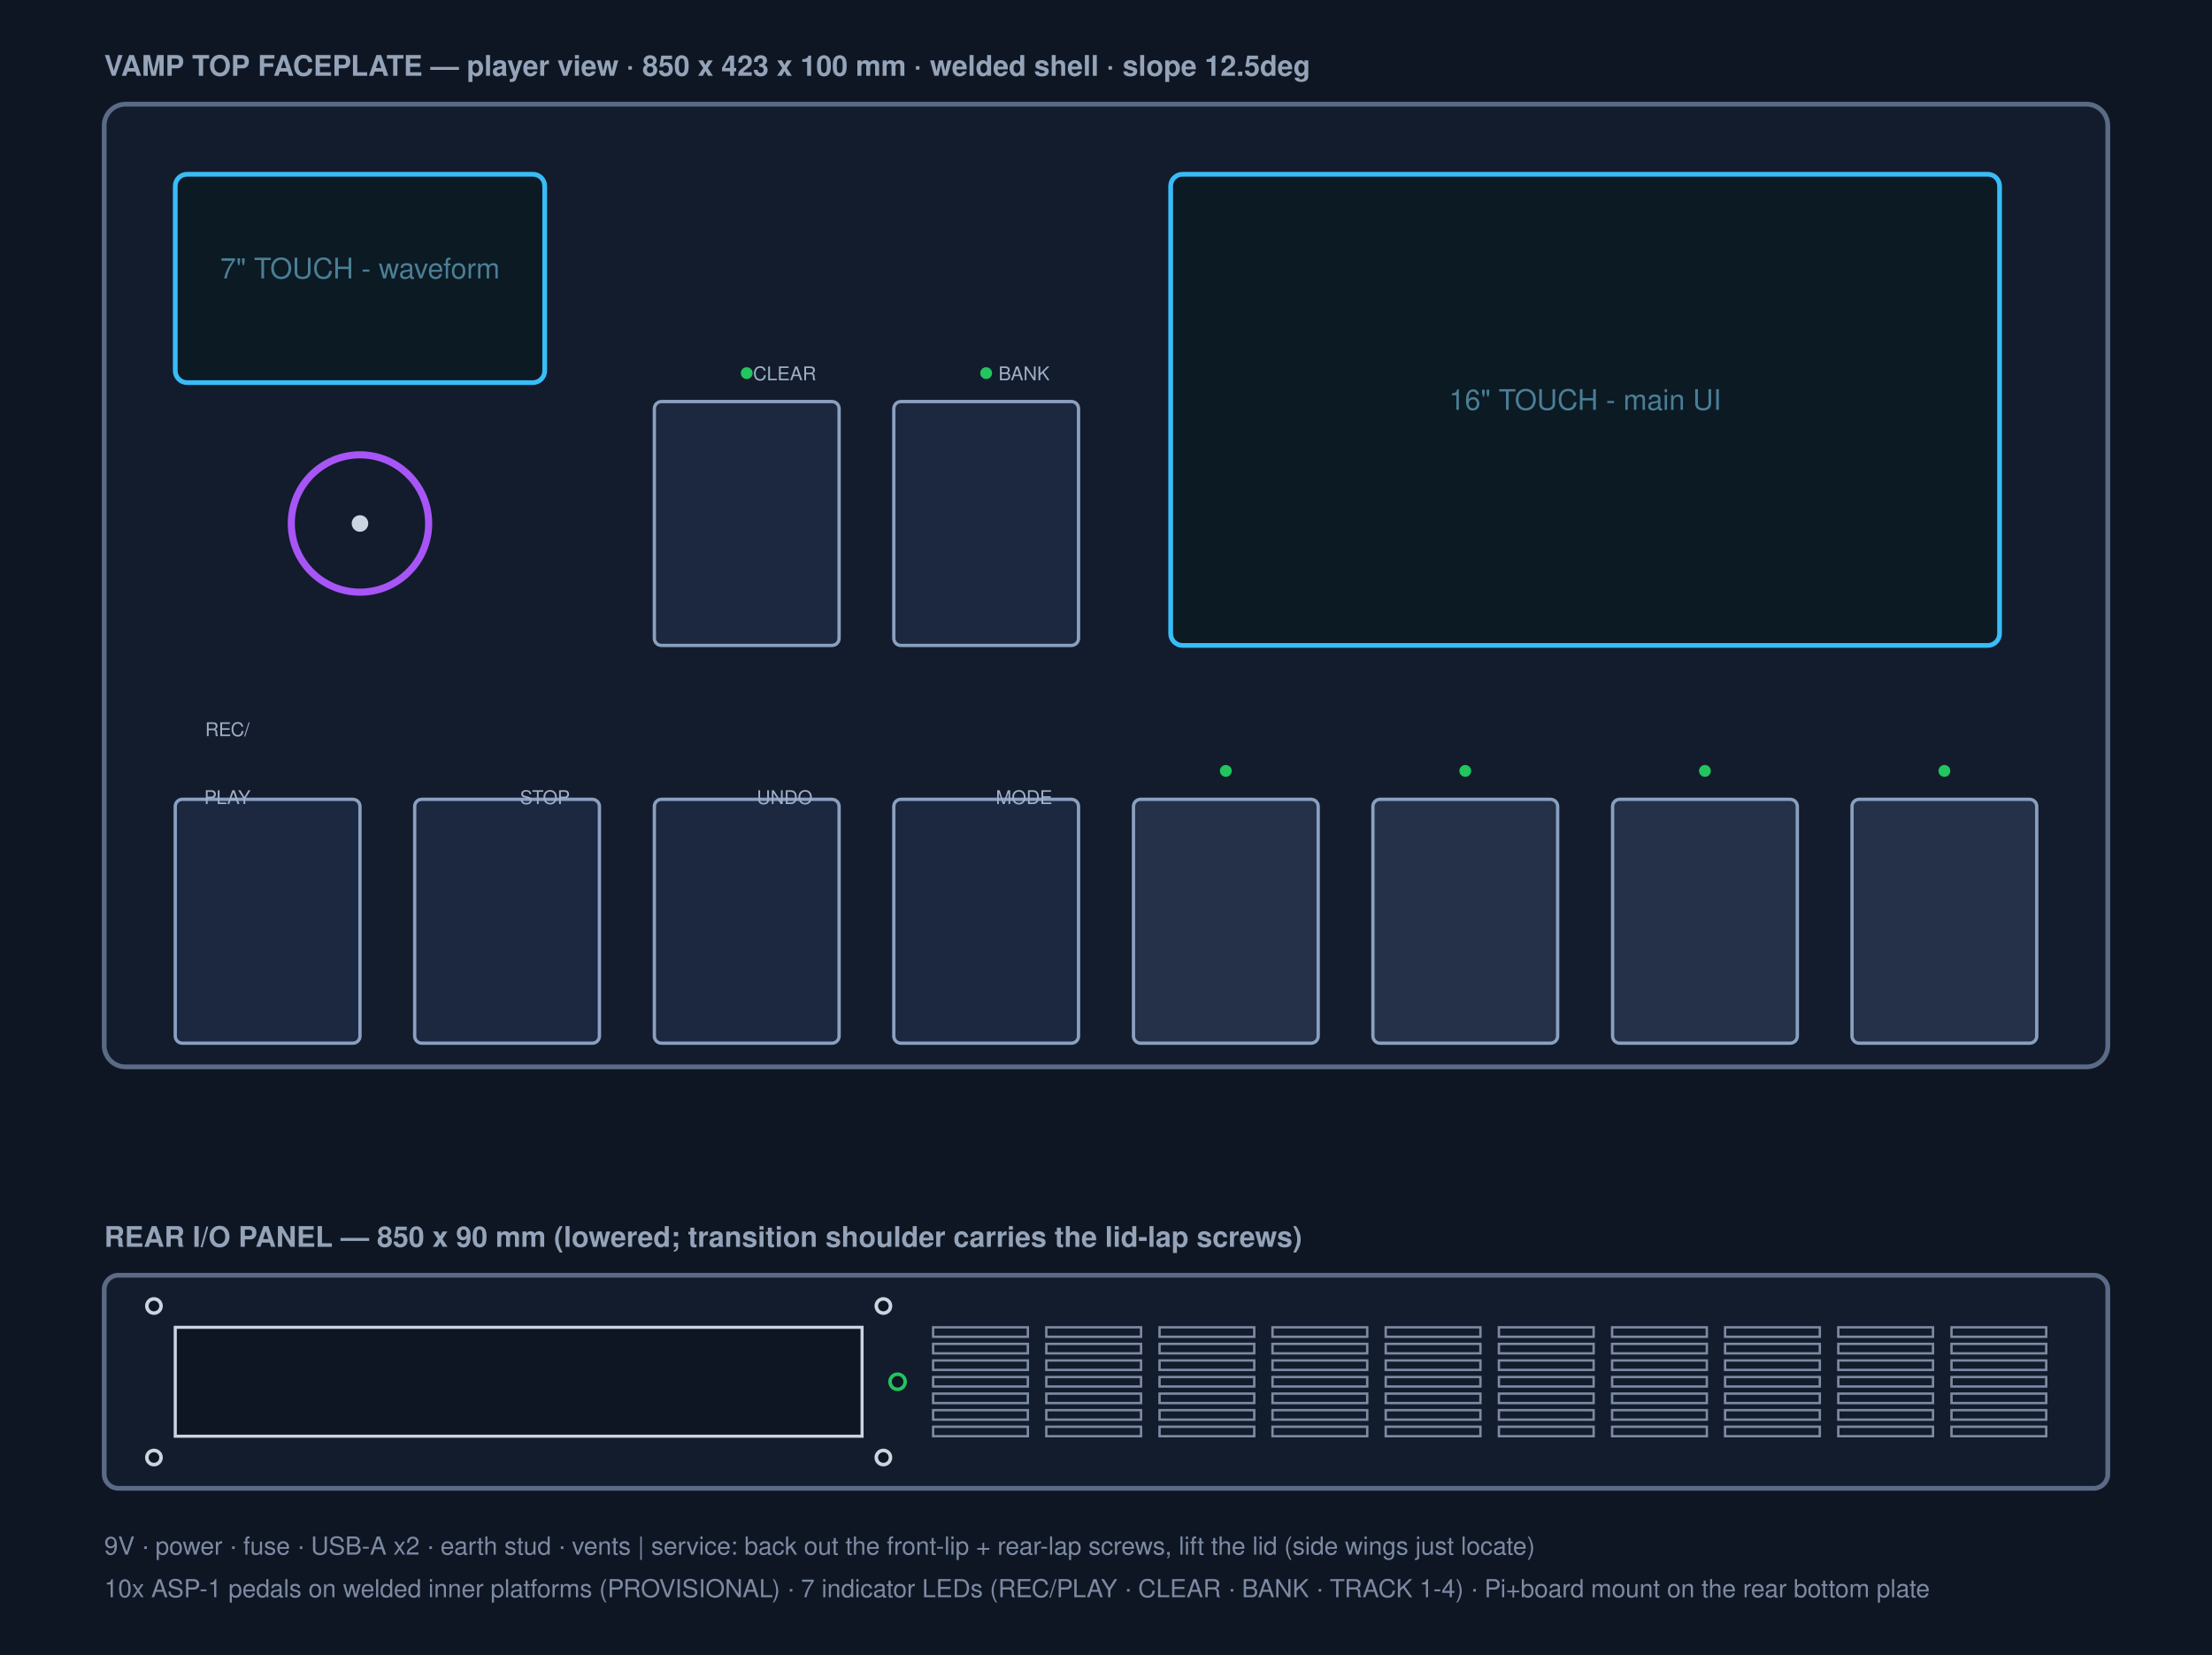
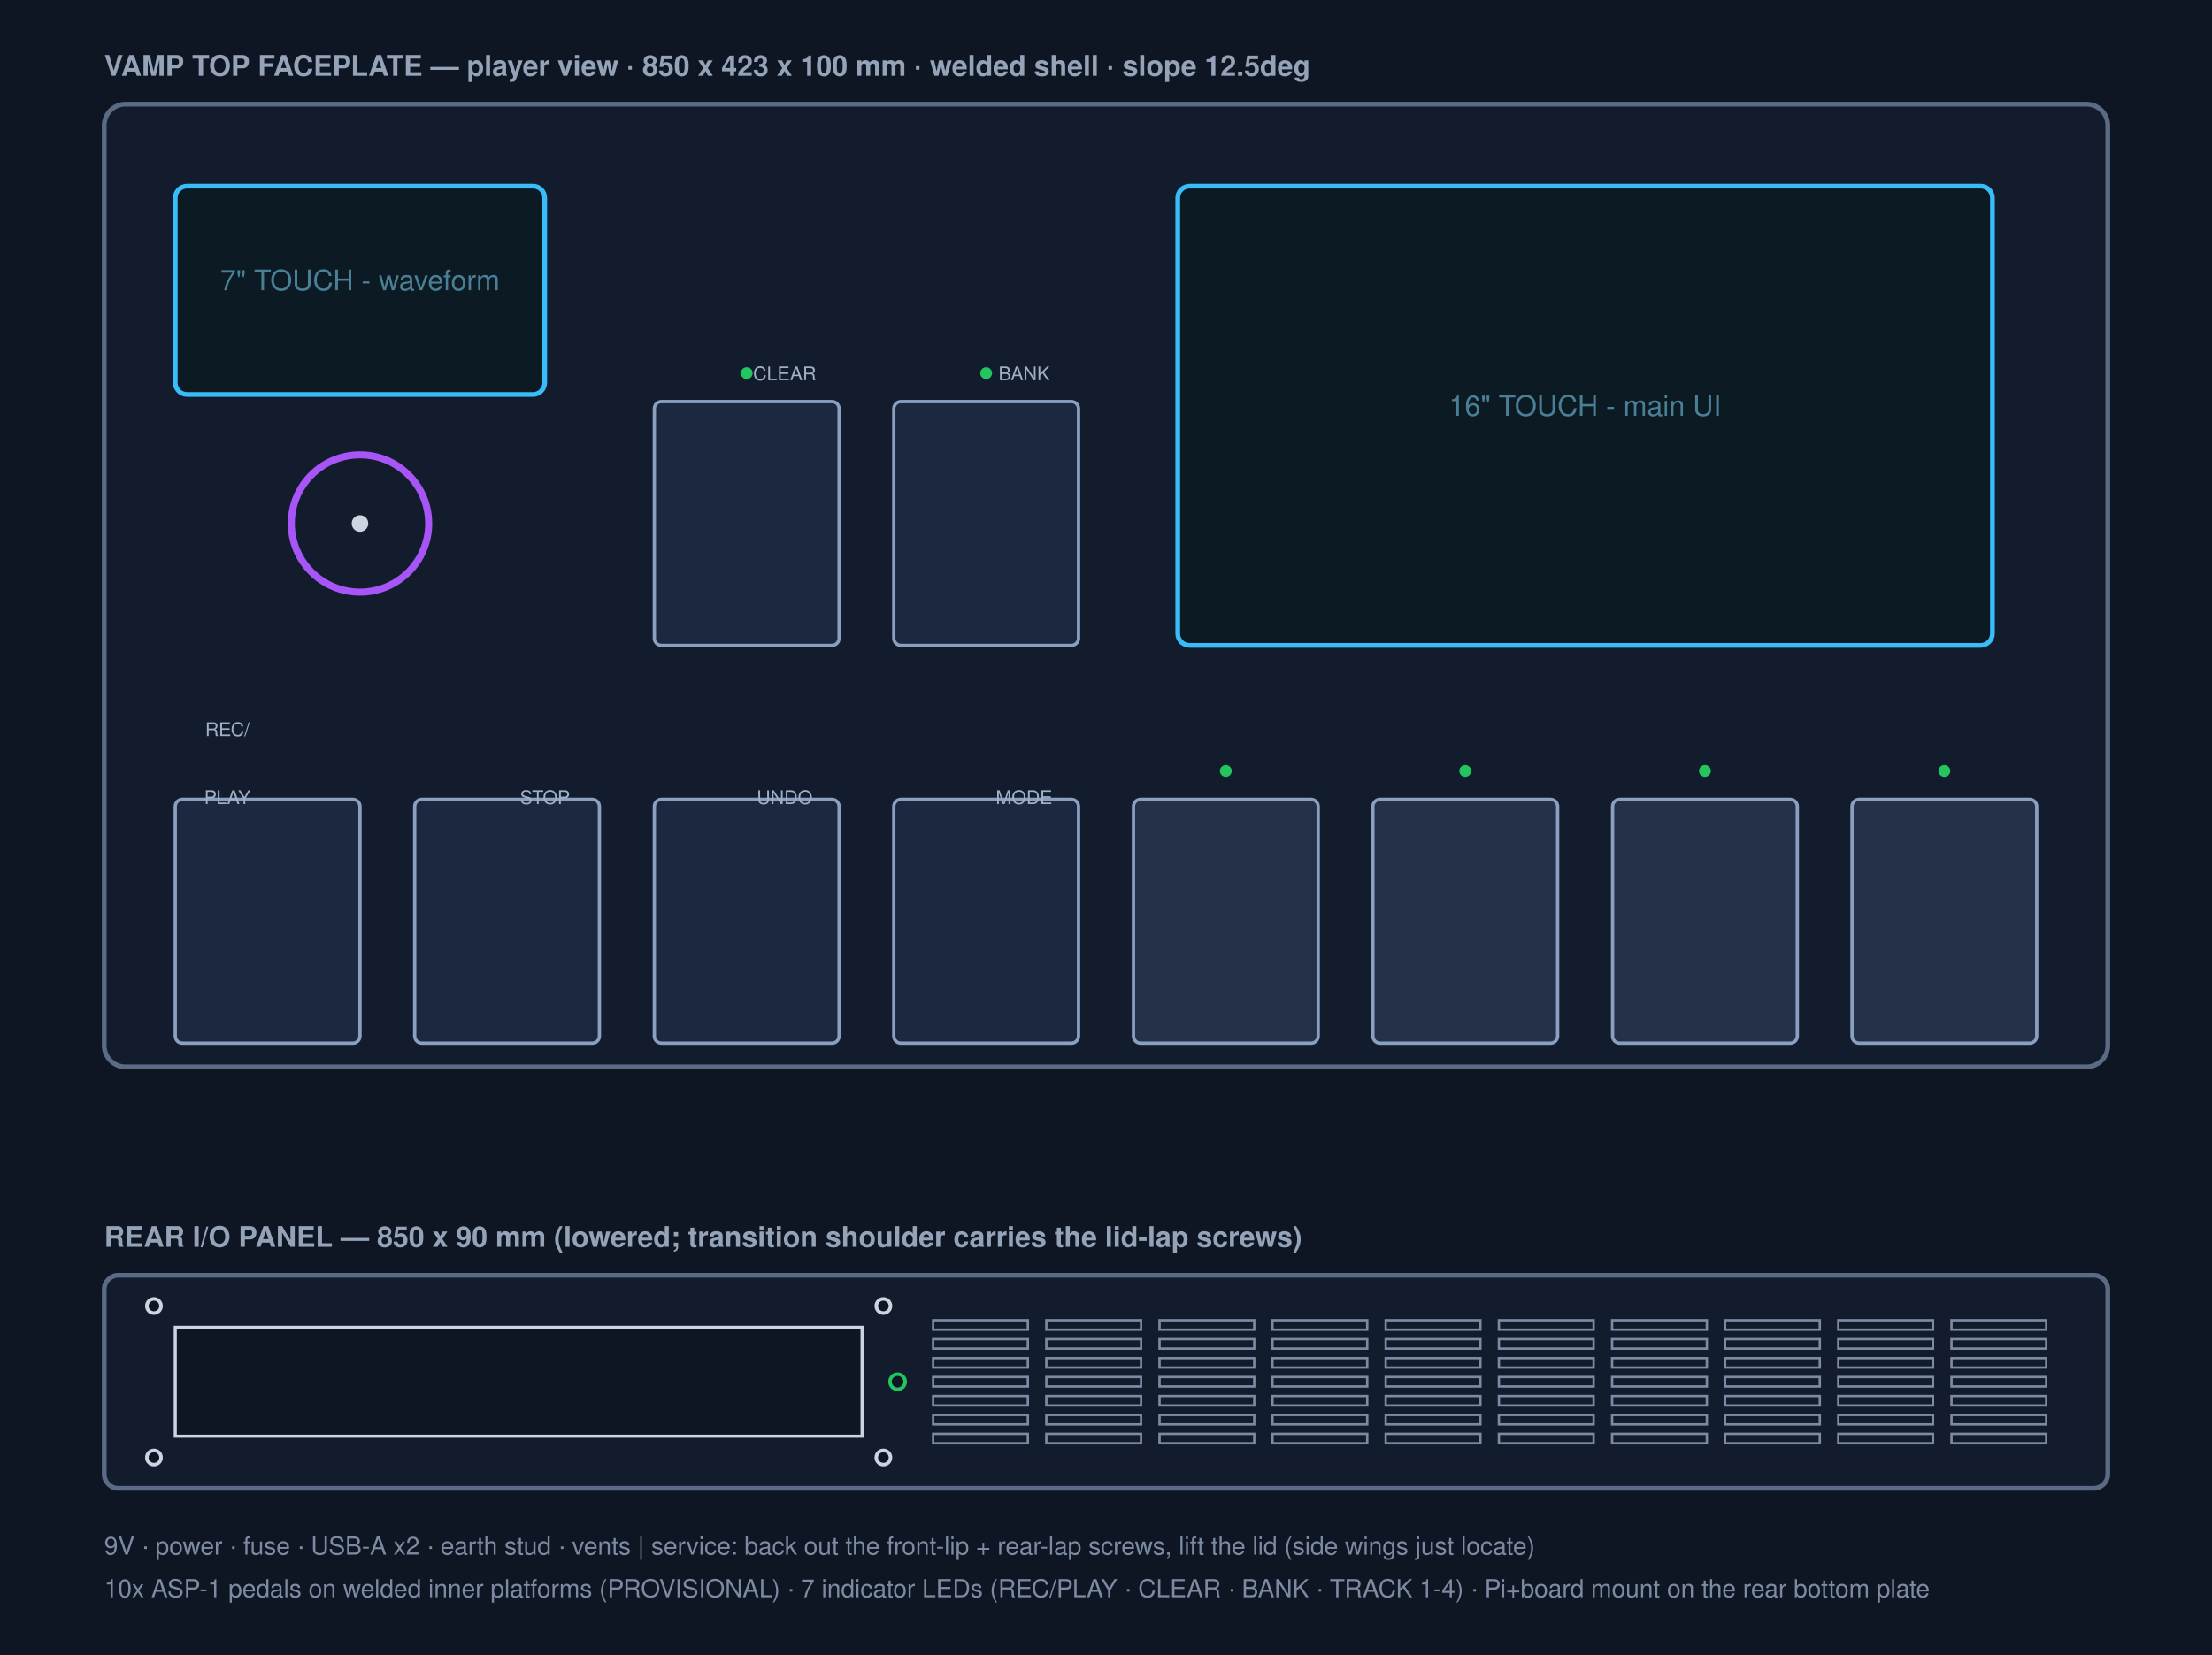
<svg xmlns="http://www.w3.org/2000/svg" viewBox="0 0 934 699" font-family="Helvetica,Arial,sans-serif">
  <rect width="934" height="699" fill="#0f1623" />
  <text x="44" y="32" fill="#94a3b8" font-size="12" font-weight="600">VAMP TOP FACEPLATE — player view · 850 x 423 x 100 mm · welded shell · slope 12.5deg</text>
  <rect x="44" y="44" width="846.0" height="406.6" rx="9" fill="#131c2c" stroke="#5b6b86" stroke-width="2" />
  <rect x="74.0" y="337.6" width="78.0" height="103.0" rx="3" fill="#1c2740" stroke="#8aa0c0" stroke-width="1.4" />
  <rect x="175.1" y="337.6" width="78.0" height="103.0" rx="3" fill="#1c2740" stroke="#8aa0c0" stroke-width="1.4" />
  <rect x="276.3" y="337.6" width="78.0" height="103.0" rx="3" fill="#1c2740" stroke="#8aa0c0" stroke-width="1.4" />
  <rect x="377.4" y="337.6" width="78.0" height="103.0" rx="3" fill="#1c2740" stroke="#8aa0c0" stroke-width="1.4" />
  <rect x="478.6" y="337.6" width="78.0" height="103.0" rx="3" fill="#243149" stroke="#8aa0c0" stroke-width="1.4" />
  <circle cx="517.6" cy="325.6" r="2.5" fill="#22c55e" />
  <rect x="579.7" y="337.6" width="78.0" height="103.0" rx="3" fill="#243149" stroke="#8aa0c0" stroke-width="1.4" />
  <circle cx="618.7" cy="325.6" r="2.5" fill="#22c55e" />
  <rect x="680.9" y="337.6" width="78.0" height="103.0" rx="3" fill="#243149" stroke="#8aa0c0" stroke-width="1.4" />
  <circle cx="719.9" cy="325.6" r="2.5" fill="#22c55e" />
  <rect x="782.0" y="337.6" width="78.0" height="103.0" rx="3" fill="#243149" stroke="#8aa0c0" stroke-width="1.4" />
  <circle cx="821.0" cy="325.6" r="2.5" fill="#22c55e" />
  <rect x="276.3" y="169.6" width="78.0" height="103.0" rx="3" fill="#1c2740" stroke="#8aa0c0" stroke-width="1.4" />
  <circle cx="315.3" cy="157.6" r="2.5" fill="#22c55e" />
  <rect x="377.4" y="169.6" width="78.0" height="103.0" rx="3" fill="#1c2740" stroke="#8aa0c0" stroke-width="1.4" />
  <circle cx="416.4" cy="157.6" r="2.5" fill="#22c55e" />
-   <rect x="74.0" y="73.6" width="156.0" height="88.0" rx="5" fill="#0c1a24" stroke="#38bdf8" stroke-width="2" />
-   <text x="152.0" y="117.6" fill="#4a7f96" font-size="12" text-anchor="middle">7" TOUCH - waveform</text>
-   <rect x="494.3" y="73.6" width="350.0" height="199.0" rx="5" fill="#0c1a24" stroke="#38bdf8" stroke-width="2" />
-   <text x="669.3" y="173.1" fill="#4a7f96" font-size="12" text-anchor="middle">16" TOUCH - main UI</text>
+   <rect x="74.0" y="78.6" width="156.0" height="88.0" rx="5" fill="#0c1a24" stroke="#38bdf8" stroke-width="2" />
+   <text x="152.0" y="122.6" fill="#4a7f96" font-size="12" text-anchor="middle">7" TOUCH - waveform</text>
+   <rect x="497.3" y="78.6" width="344.0" height="194.0" rx="5" fill="#0c1a24" stroke="#38bdf8" stroke-width="2" />
+   <text x="669.3" y="175.6" fill="#4a7f96" font-size="12" text-anchor="middle">16" TOUCH - main UI</text>
  <circle cx="152.0" cy="221.1" r="29.0" fill="none" stroke="#a855f7" stroke-width="3" />
  <circle cx="152.0" cy="221.1" r="3.5" fill="#cbd5e1" />
  <text x="96.0" y="310.9" fill="#9fb0c8" font-size="8" text-anchor="middle">REC/</text>
  <text x="96.0" y="339.6" fill="#9fb0c8" font-size="8" text-anchor="middle">PLAY</text>
  <text x="230.1" y="339.6" fill="#9fb0c8" font-size="8" text-anchor="middle">STOP</text>
  <text x="331.3" y="339.6" fill="#9fb0c8" font-size="8" text-anchor="middle">UNDO</text>
  <text x="432.4" y="339.6" fill="#9fb0c8" font-size="8" text-anchor="middle">MODE</text>
  <text x="331.3" y="160.6" fill="#9fb0c8" font-size="8" text-anchor="middle">CLEAR</text>
  <text x="432.4" y="160.6" fill="#9fb0c8" font-size="8" text-anchor="middle">BANK</text>
  <text x="44" y="526.6" fill="#94a3b8" font-size="12" font-weight="600">REAR I/O PANEL — 850 x 90 mm (lowered; transition shoulder carries the lid-lap screws)</text>
  <rect x="44" y="538.6" width="846.0" height="90.0" rx="6" fill="#131c2c" stroke="#5b6b86" stroke-width="2" />
  <rect x="74.0" y="560.6" width="290.0" height="46.0" fill="#0f1623" stroke="#cbd5e1" stroke-width="1.3" />
  <circle cx="65.0" cy="615.6" r="3.0" fill="#0f1623" stroke="#cbd5e1" stroke-width="1.5" />
  <circle cx="65.0" cy="551.6" r="3.0" fill="#0f1623" stroke="#cbd5e1" stroke-width="1.5" />
  <circle cx="373.0" cy="615.6" r="3.0" fill="#0f1623" stroke="#cbd5e1" stroke-width="1.5" />
  <circle cx="373.0" cy="551.6" r="3.0" fill="#0f1623" stroke="#cbd5e1" stroke-width="1.5" />
  <circle cx="379.0" cy="583.6" r="3.2" fill="#0f1623" stroke="#22c55e" stroke-width="1.5" />
-   <rect x="394.0" y="602.6" width="40.0" height="4.0" fill="none" stroke="#7c8aa3" stroke-width="1" />
-   <rect x="441.8" y="602.6" width="40.0" height="4.0" fill="none" stroke="#7c8aa3" stroke-width="1" />
-   <rect x="489.6" y="602.6" width="40.0" height="4.0" fill="none" stroke="#7c8aa3" stroke-width="1" />
-   <rect x="537.3" y="602.6" width="40.0" height="4.0" fill="none" stroke="#7c8aa3" stroke-width="1" />
-   <rect x="585.1" y="602.6" width="40.0" height="4.0" fill="none" stroke="#7c8aa3" stroke-width="1" />
-   <rect x="632.9" y="602.6" width="40.0" height="4.0" fill="none" stroke="#7c8aa3" stroke-width="1" />
-   <rect x="680.7" y="602.6" width="40.0" height="4.0" fill="none" stroke="#7c8aa3" stroke-width="1" />
-   <rect x="728.4" y="602.6" width="40.0" height="4.0" fill="none" stroke="#7c8aa3" stroke-width="1" />
-   <rect x="776.2" y="602.6" width="40.0" height="4.0" fill="none" stroke="#7c8aa3" stroke-width="1" />
-   <rect x="824.0" y="602.6" width="40.0" height="4.0" fill="none" stroke="#7c8aa3" stroke-width="1" />
-   <rect x="394.0" y="595.6" width="40.0" height="4.0" fill="none" stroke="#7c8aa3" stroke-width="1" />
-   <rect x="441.8" y="595.6" width="40.0" height="4.0" fill="none" stroke="#7c8aa3" stroke-width="1" />
-   <rect x="489.6" y="595.6" width="40.0" height="4.0" fill="none" stroke="#7c8aa3" stroke-width="1" />
-   <rect x="537.3" y="595.6" width="40.0" height="4.0" fill="none" stroke="#7c8aa3" stroke-width="1" />
-   <rect x="585.1" y="595.6" width="40.0" height="4.0" fill="none" stroke="#7c8aa3" stroke-width="1" />
-   <rect x="632.9" y="595.6" width="40.0" height="4.0" fill="none" stroke="#7c8aa3" stroke-width="1" />
-   <rect x="680.7" y="595.6" width="40.0" height="4.0" fill="none" stroke="#7c8aa3" stroke-width="1" />
-   <rect x="728.4" y="595.6" width="40.0" height="4.0" fill="none" stroke="#7c8aa3" stroke-width="1" />
-   <rect x="776.2" y="595.6" width="40.0" height="4.0" fill="none" stroke="#7c8aa3" stroke-width="1" />
-   <rect x="824.0" y="595.6" width="40.0" height="4.0" fill="none" stroke="#7c8aa3" stroke-width="1" />
-   <rect x="394.0" y="588.6" width="40.0" height="4.0" fill="none" stroke="#7c8aa3" stroke-width="1" />
-   <rect x="441.8" y="588.6" width="40.0" height="4.0" fill="none" stroke="#7c8aa3" stroke-width="1" />
-   <rect x="489.6" y="588.6" width="40.0" height="4.0" fill="none" stroke="#7c8aa3" stroke-width="1" />
-   <rect x="537.3" y="588.6" width="40.0" height="4.0" fill="none" stroke="#7c8aa3" stroke-width="1" />
-   <rect x="585.1" y="588.6" width="40.0" height="4.0" fill="none" stroke="#7c8aa3" stroke-width="1" />
-   <rect x="632.9" y="588.6" width="40.0" height="4.0" fill="none" stroke="#7c8aa3" stroke-width="1" />
-   <rect x="680.7" y="588.6" width="40.0" height="4.0" fill="none" stroke="#7c8aa3" stroke-width="1" />
-   <rect x="728.4" y="588.6" width="40.0" height="4.0" fill="none" stroke="#7c8aa3" stroke-width="1" />
-   <rect x="776.2" y="588.6" width="40.0" height="4.0" fill="none" stroke="#7c8aa3" stroke-width="1" />
-   <rect x="824.0" y="588.6" width="40.0" height="4.0" fill="none" stroke="#7c8aa3" stroke-width="1" />
+   <rect x="394.0" y="605.6" width="40.0" height="4.0" fill="none" stroke="#7c8aa3" stroke-width="1" />
+   <rect x="441.8" y="605.6" width="40.0" height="4.0" fill="none" stroke="#7c8aa3" stroke-width="1" />
+   <rect x="489.6" y="605.6" width="40.0" height="4.0" fill="none" stroke="#7c8aa3" stroke-width="1" />
+   <rect x="537.3" y="605.6" width="40.0" height="4.0" fill="none" stroke="#7c8aa3" stroke-width="1" />
+   <rect x="585.1" y="605.6" width="40.0" height="4.0" fill="none" stroke="#7c8aa3" stroke-width="1" />
+   <rect x="632.9" y="605.6" width="40.0" height="4.0" fill="none" stroke="#7c8aa3" stroke-width="1" />
+   <rect x="680.7" y="605.6" width="40.0" height="4.0" fill="none" stroke="#7c8aa3" stroke-width="1" />
+   <rect x="728.4" y="605.6" width="40.0" height="4.0" fill="none" stroke="#7c8aa3" stroke-width="1" />
+   <rect x="776.2" y="605.6" width="40.0" height="4.0" fill="none" stroke="#7c8aa3" stroke-width="1" />
+   <rect x="824.0" y="605.6" width="40.0" height="4.0" fill="none" stroke="#7c8aa3" stroke-width="1" />
+   <rect x="394.0" y="597.6" width="40.0" height="4.0" fill="none" stroke="#7c8aa3" stroke-width="1" />
+   <rect x="441.8" y="597.6" width="40.0" height="4.0" fill="none" stroke="#7c8aa3" stroke-width="1" />
+   <rect x="489.6" y="597.6" width="40.0" height="4.0" fill="none" stroke="#7c8aa3" stroke-width="1" />
+   <rect x="537.3" y="597.6" width="40.0" height="4.0" fill="none" stroke="#7c8aa3" stroke-width="1" />
+   <rect x="585.1" y="597.6" width="40.0" height="4.0" fill="none" stroke="#7c8aa3" stroke-width="1" />
+   <rect x="632.9" y="597.6" width="40.0" height="4.0" fill="none" stroke="#7c8aa3" stroke-width="1" />
+   <rect x="680.7" y="597.6" width="40.0" height="4.0" fill="none" stroke="#7c8aa3" stroke-width="1" />
+   <rect x="728.4" y="597.6" width="40.0" height="4.0" fill="none" stroke="#7c8aa3" stroke-width="1" />
+   <rect x="776.2" y="597.6" width="40.0" height="4.0" fill="none" stroke="#7c8aa3" stroke-width="1" />
+   <rect x="824.0" y="597.6" width="40.0" height="4.0" fill="none" stroke="#7c8aa3" stroke-width="1" />
+   <rect x="394.0" y="589.6" width="40.0" height="4.0" fill="none" stroke="#7c8aa3" stroke-width="1" />
+   <rect x="441.8" y="589.6" width="40.0" height="4.0" fill="none" stroke="#7c8aa3" stroke-width="1" />
+   <rect x="489.6" y="589.6" width="40.0" height="4.0" fill="none" stroke="#7c8aa3" stroke-width="1" />
+   <rect x="537.3" y="589.6" width="40.0" height="4.0" fill="none" stroke="#7c8aa3" stroke-width="1" />
+   <rect x="585.1" y="589.6" width="40.0" height="4.0" fill="none" stroke="#7c8aa3" stroke-width="1" />
+   <rect x="632.9" y="589.6" width="40.0" height="4.0" fill="none" stroke="#7c8aa3" stroke-width="1" />
+   <rect x="680.7" y="589.6" width="40.0" height="4.0" fill="none" stroke="#7c8aa3" stroke-width="1" />
+   <rect x="728.4" y="589.6" width="40.0" height="4.0" fill="none" stroke="#7c8aa3" stroke-width="1" />
+   <rect x="776.2" y="589.6" width="40.0" height="4.0" fill="none" stroke="#7c8aa3" stroke-width="1" />
+   <rect x="824.0" y="589.6" width="40.0" height="4.0" fill="none" stroke="#7c8aa3" stroke-width="1" />
  <rect x="394.0" y="581.6" width="40.0" height="4.0" fill="none" stroke="#7c8aa3" stroke-width="1" />
  <rect x="441.8" y="581.6" width="40.0" height="4.0" fill="none" stroke="#7c8aa3" stroke-width="1" />
  <rect x="489.6" y="581.6" width="40.0" height="4.0" fill="none" stroke="#7c8aa3" stroke-width="1" />
  <rect x="537.3" y="581.6" width="40.0" height="4.0" fill="none" stroke="#7c8aa3" stroke-width="1" />
  <rect x="585.1" y="581.6" width="40.0" height="4.0" fill="none" stroke="#7c8aa3" stroke-width="1" />
  <rect x="632.9" y="581.6" width="40.0" height="4.0" fill="none" stroke="#7c8aa3" stroke-width="1" />
  <rect x="680.7" y="581.6" width="40.0" height="4.0" fill="none" stroke="#7c8aa3" stroke-width="1" />
  <rect x="728.4" y="581.6" width="40.0" height="4.0" fill="none" stroke="#7c8aa3" stroke-width="1" />
  <rect x="776.2" y="581.6" width="40.0" height="4.0" fill="none" stroke="#7c8aa3" stroke-width="1" />
  <rect x="824.0" y="581.6" width="40.0" height="4.0" fill="none" stroke="#7c8aa3" stroke-width="1" />
-   <rect x="394.0" y="574.6" width="40.0" height="4.0" fill="none" stroke="#7c8aa3" stroke-width="1" />
-   <rect x="441.8" y="574.6" width="40.0" height="4.0" fill="none" stroke="#7c8aa3" stroke-width="1" />
-   <rect x="489.6" y="574.6" width="40.0" height="4.0" fill="none" stroke="#7c8aa3" stroke-width="1" />
-   <rect x="537.3" y="574.6" width="40.0" height="4.0" fill="none" stroke="#7c8aa3" stroke-width="1" />
-   <rect x="585.1" y="574.6" width="40.0" height="4.0" fill="none" stroke="#7c8aa3" stroke-width="1" />
-   <rect x="632.9" y="574.6" width="40.0" height="4.0" fill="none" stroke="#7c8aa3" stroke-width="1" />
-   <rect x="680.7" y="574.6" width="40.0" height="4.0" fill="none" stroke="#7c8aa3" stroke-width="1" />
-   <rect x="728.4" y="574.6" width="40.0" height="4.0" fill="none" stroke="#7c8aa3" stroke-width="1" />
-   <rect x="776.2" y="574.6" width="40.0" height="4.0" fill="none" stroke="#7c8aa3" stroke-width="1" />
-   <rect x="824.0" y="574.6" width="40.0" height="4.0" fill="none" stroke="#7c8aa3" stroke-width="1" />
-   <rect x="394.0" y="567.6" width="40.0" height="4.0" fill="none" stroke="#7c8aa3" stroke-width="1" />
-   <rect x="441.8" y="567.6" width="40.0" height="4.0" fill="none" stroke="#7c8aa3" stroke-width="1" />
-   <rect x="489.6" y="567.6" width="40.0" height="4.0" fill="none" stroke="#7c8aa3" stroke-width="1" />
-   <rect x="537.3" y="567.6" width="40.0" height="4.0" fill="none" stroke="#7c8aa3" stroke-width="1" />
-   <rect x="585.1" y="567.6" width="40.0" height="4.0" fill="none" stroke="#7c8aa3" stroke-width="1" />
-   <rect x="632.9" y="567.6" width="40.0" height="4.0" fill="none" stroke="#7c8aa3" stroke-width="1" />
-   <rect x="680.7" y="567.6" width="40.0" height="4.0" fill="none" stroke="#7c8aa3" stroke-width="1" />
-   <rect x="728.4" y="567.6" width="40.0" height="4.0" fill="none" stroke="#7c8aa3" stroke-width="1" />
-   <rect x="776.2" y="567.6" width="40.0" height="4.0" fill="none" stroke="#7c8aa3" stroke-width="1" />
-   <rect x="824.0" y="567.6" width="40.0" height="4.0" fill="none" stroke="#7c8aa3" stroke-width="1" />
-   <rect x="394.0" y="560.6" width="40.0" height="4.0" fill="none" stroke="#7c8aa3" stroke-width="1" />
-   <rect x="441.8" y="560.6" width="40.0" height="4.0" fill="none" stroke="#7c8aa3" stroke-width="1" />
-   <rect x="489.6" y="560.6" width="40.0" height="4.0" fill="none" stroke="#7c8aa3" stroke-width="1" />
-   <rect x="537.3" y="560.6" width="40.0" height="4.0" fill="none" stroke="#7c8aa3" stroke-width="1" />
-   <rect x="585.1" y="560.6" width="40.0" height="4.0" fill="none" stroke="#7c8aa3" stroke-width="1" />
-   <rect x="632.9" y="560.6" width="40.0" height="4.0" fill="none" stroke="#7c8aa3" stroke-width="1" />
-   <rect x="680.7" y="560.6" width="40.0" height="4.0" fill="none" stroke="#7c8aa3" stroke-width="1" />
-   <rect x="728.4" y="560.6" width="40.0" height="4.0" fill="none" stroke="#7c8aa3" stroke-width="1" />
-   <rect x="776.2" y="560.6" width="40.0" height="4.0" fill="none" stroke="#7c8aa3" stroke-width="1" />
-   <rect x="824.0" y="560.6" width="40.0" height="4.0" fill="none" stroke="#7c8aa3" stroke-width="1" />
+   <rect x="394.0" y="573.6" width="40.0" height="4.0" fill="none" stroke="#7c8aa3" stroke-width="1" />
+   <rect x="441.8" y="573.6" width="40.0" height="4.0" fill="none" stroke="#7c8aa3" stroke-width="1" />
+   <rect x="489.6" y="573.6" width="40.0" height="4.0" fill="none" stroke="#7c8aa3" stroke-width="1" />
+   <rect x="537.3" y="573.6" width="40.0" height="4.0" fill="none" stroke="#7c8aa3" stroke-width="1" />
+   <rect x="585.1" y="573.6" width="40.0" height="4.0" fill="none" stroke="#7c8aa3" stroke-width="1" />
+   <rect x="632.9" y="573.6" width="40.0" height="4.0" fill="none" stroke="#7c8aa3" stroke-width="1" />
+   <rect x="680.7" y="573.6" width="40.0" height="4.0" fill="none" stroke="#7c8aa3" stroke-width="1" />
+   <rect x="728.4" y="573.6" width="40.0" height="4.0" fill="none" stroke="#7c8aa3" stroke-width="1" />
+   <rect x="776.2" y="573.6" width="40.0" height="4.0" fill="none" stroke="#7c8aa3" stroke-width="1" />
+   <rect x="824.0" y="573.6" width="40.0" height="4.0" fill="none" stroke="#7c8aa3" stroke-width="1" />
+   <rect x="394.0" y="565.6" width="40.0" height="4.0" fill="none" stroke="#7c8aa3" stroke-width="1" />
+   <rect x="441.8" y="565.6" width="40.0" height="4.0" fill="none" stroke="#7c8aa3" stroke-width="1" />
+   <rect x="489.6" y="565.6" width="40.0" height="4.0" fill="none" stroke="#7c8aa3" stroke-width="1" />
+   <rect x="537.3" y="565.6" width="40.0" height="4.0" fill="none" stroke="#7c8aa3" stroke-width="1" />
+   <rect x="585.1" y="565.6" width="40.0" height="4.0" fill="none" stroke="#7c8aa3" stroke-width="1" />
+   <rect x="632.9" y="565.6" width="40.0" height="4.0" fill="none" stroke="#7c8aa3" stroke-width="1" />
+   <rect x="680.7" y="565.6" width="40.0" height="4.0" fill="none" stroke="#7c8aa3" stroke-width="1" />
+   <rect x="728.4" y="565.6" width="40.0" height="4.0" fill="none" stroke="#7c8aa3" stroke-width="1" />
+   <rect x="776.2" y="565.6" width="40.0" height="4.0" fill="none" stroke="#7c8aa3" stroke-width="1" />
+   <rect x="824.0" y="565.6" width="40.0" height="4.0" fill="none" stroke="#7c8aa3" stroke-width="1" />
+   <rect x="394.0" y="557.6" width="40.0" height="4.0" fill="none" stroke="#7c8aa3" stroke-width="1" />
+   <rect x="441.8" y="557.6" width="40.0" height="4.0" fill="none" stroke="#7c8aa3" stroke-width="1" />
+   <rect x="489.6" y="557.6" width="40.0" height="4.0" fill="none" stroke="#7c8aa3" stroke-width="1" />
+   <rect x="537.3" y="557.6" width="40.0" height="4.0" fill="none" stroke="#7c8aa3" stroke-width="1" />
+   <rect x="585.1" y="557.6" width="40.0" height="4.0" fill="none" stroke="#7c8aa3" stroke-width="1" />
+   <rect x="632.9" y="557.6" width="40.0" height="4.0" fill="none" stroke="#7c8aa3" stroke-width="1" />
+   <rect x="680.7" y="557.6" width="40.0" height="4.0" fill="none" stroke="#7c8aa3" stroke-width="1" />
+   <rect x="728.4" y="557.6" width="40.0" height="4.0" fill="none" stroke="#7c8aa3" stroke-width="1" />
+   <rect x="776.2" y="557.6" width="40.0" height="4.0" fill="none" stroke="#7c8aa3" stroke-width="1" />
+   <rect x="824.0" y="557.6" width="40.0" height="4.0" fill="none" stroke="#7c8aa3" stroke-width="1" />
  <text x="44" y="656.6" fill="#7c8aa3" font-size="10.5">9V · power · fuse · USB-A x2 · earth stud · vents   |   service: back out the front-lip + rear-lap screws, lift the lid (side wings just locate)</text>
  <text x="44" y="674.6" fill="#7c8aa3" font-size="10.5">10x ASP-1 pedals on welded inner platforms (PROVISIONAL) · 7 indicator LEDs (REC/PLAY · CLEAR · BANK · TRACK 1-4) · Pi+board mount on the rear bottom plate</text>
</svg>
